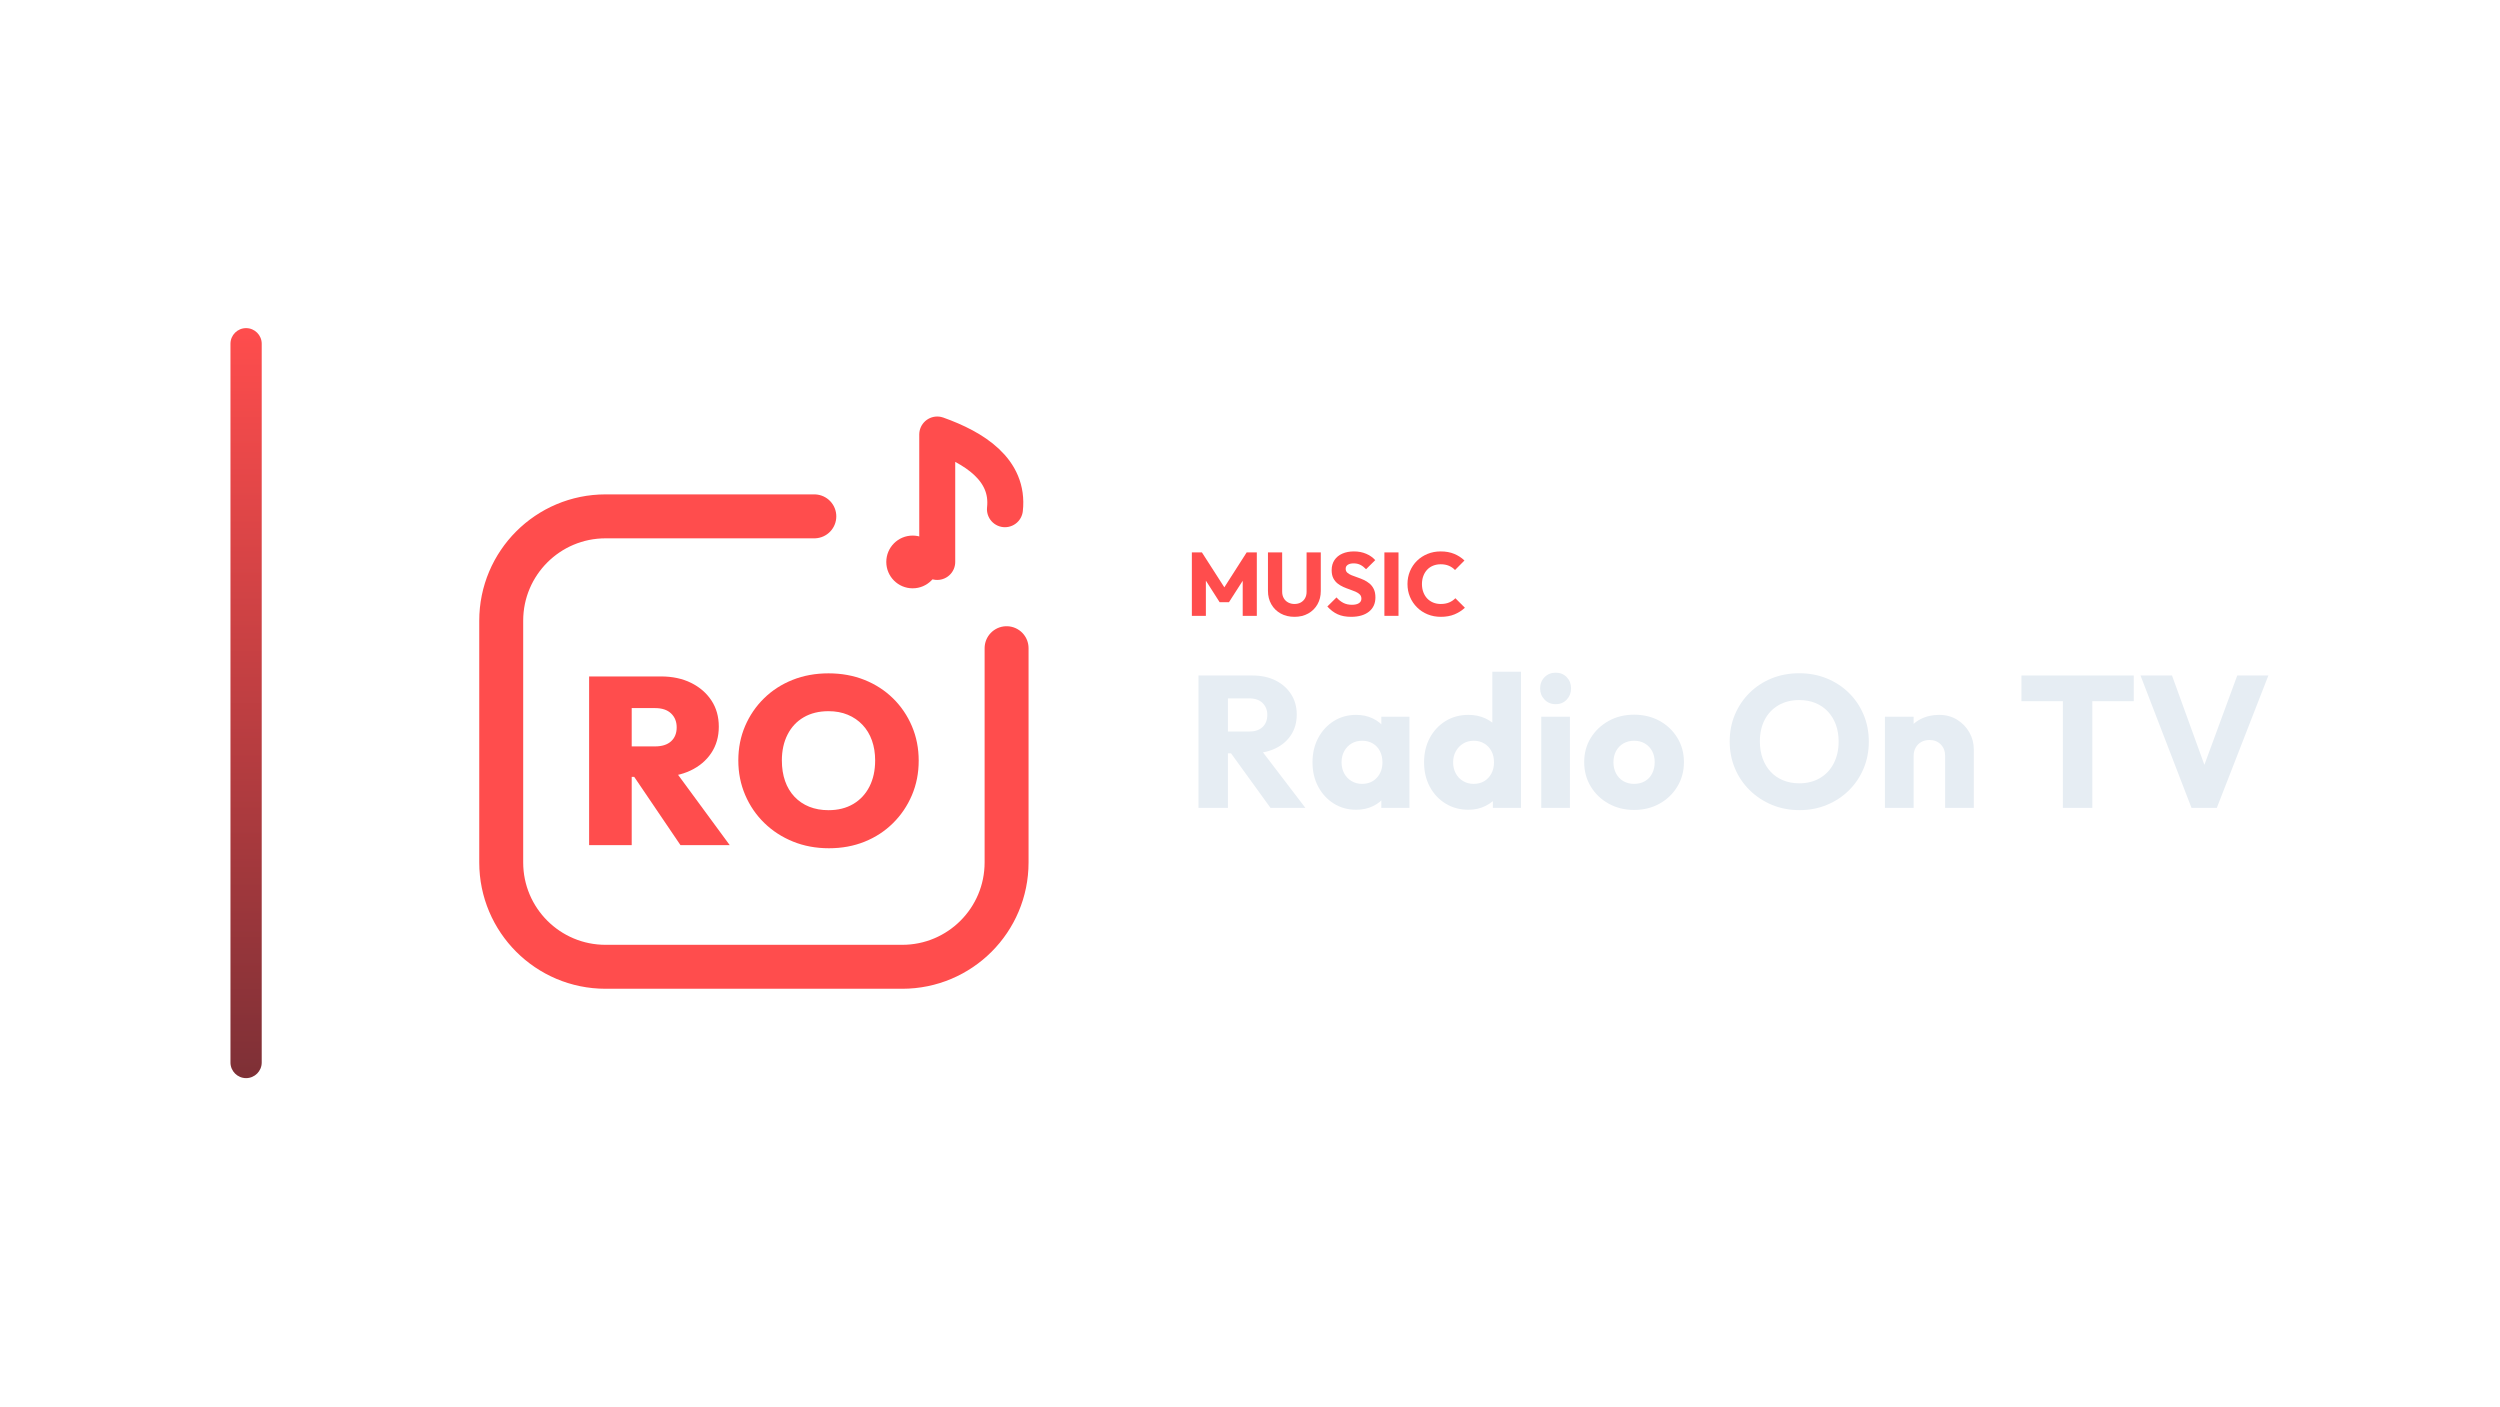
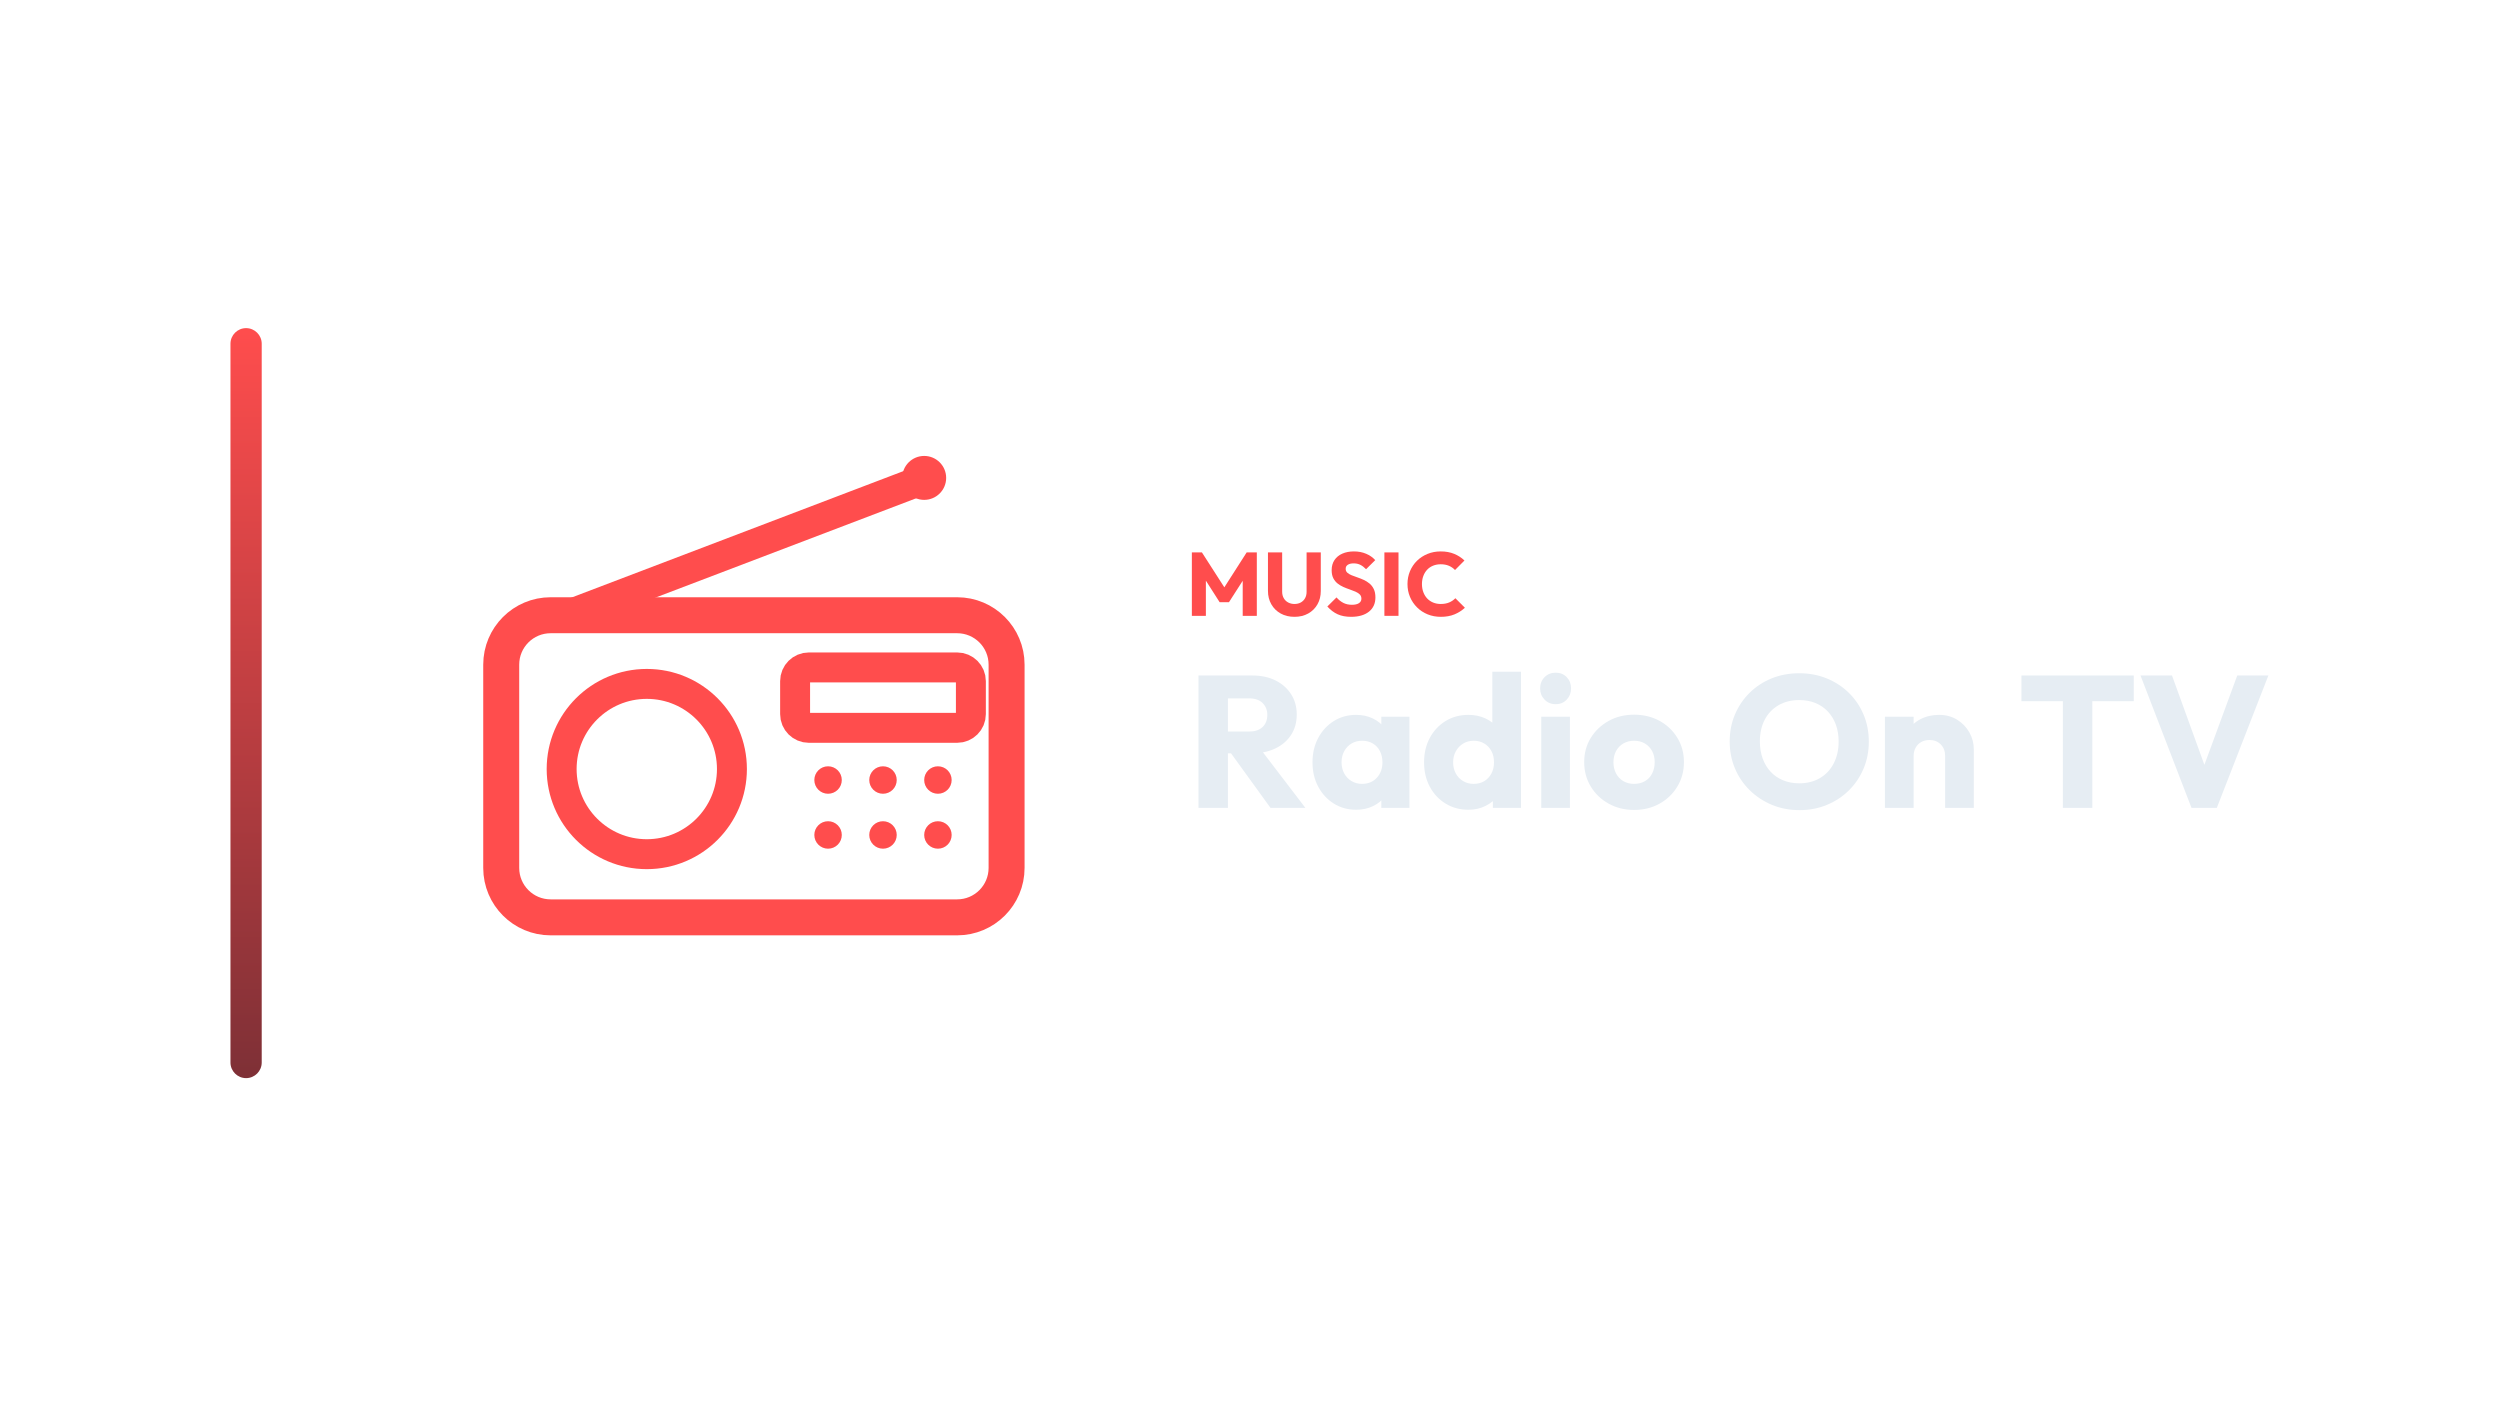
<svg xmlns="http://www.w3.org/2000/svg" width="1280" height="720" viewBox="0 0 1280 720">
  <g transform="translate(48.0,0.0)">
    <defs>
      <linearGradient id="cbRail" x1="0" y1="0" x2="0" y2="1">
        <stop offset="0%" stop-color="#FF4D4D" />
        <stop offset="100%" stop-color="#7E3036" />
      </linearGradient>
    </defs>
    <rect x="70" y="168" width="16" height="384" rx="8.0" fill="url(#cbRail)" />
    <g transform="translate(158,180) scale(0.70312)">
-       <path d="M 300 120 L 148 120 C 106 120 72 154 72 196 L 72 372 C 72 414 106 448 148 448 L 364 448 C 406 448 440 414 440 372 L 440 216" fill="none" stroke="#FF4D4D" stroke-width="32.0" stroke-linecap="round" stroke-linejoin="round" />
-       <circle cx="371.6" cy="153.2" r="19.2" fill="#FF4D4D" stroke="none" />
-       <path d="M 389.5 153.2 L 389.5 60.4 C 416.4 70.0 442.0 86.0 438.8 114.8" fill="none" stroke="#FF4D4D" stroke-width="26.2" stroke-linecap="round" stroke-linejoin="round" />
-       <path d="M160.606 309.697V287.516H184.0Q191.625 287.516 195.697 283.791Q199.769 280.065 199.769 273.653Q199.769 267.415 195.697 263.516Q191.625 259.617 184.0 259.617H160.606V236.57H188.332Q200.809 236.57 210.253 241.249Q219.697 245.928 225.069 254.072Q230.44 262.217 230.44 273.134Q230.44 284.051 224.982 292.282Q219.523 300.513 209.819 305.105Q200.116 309.697 187.119 309.697ZM136.0 359.43V236.57H167.018V359.43ZM202.542 359.43 166.845 306.751 194.744 299.993 238.412 359.43Z" fill="#FF4D4D" stroke="none" />
-       <path d="M310.671 361.682Q296.462 361.682 284.505 356.83Q272.549 351.978 263.625 343.314Q254.7 334.65 249.675 322.953Q244.65 311.256 244.65 297.74Q244.65 284.224 249.588 272.7Q254.527 261.177 263.365 252.513Q272.202 243.848 284.159 239.083Q296.116 234.318 310.325 234.318Q324.534 234.318 336.491 239.083Q348.448 243.848 357.285 252.513Q366.123 261.177 371.061 272.787Q376.0 284.397 376.0 297.913Q376.0 311.43 371.061 323.04Q366.123 334.65 357.285 343.401Q348.448 352.152 336.578 356.917Q324.708 361.682 310.671 361.682ZM310.325 333.957Q320.722 333.957 328.347 329.451Q335.971 324.946 340.13 316.801Q344.289 308.657 344.289 297.74Q344.289 289.769 341.949 283.184Q339.61 276.599 335.105 271.834Q330.599 267.069 324.361 264.469Q318.123 261.87 310.325 261.87Q299.928 261.87 292.303 266.289Q284.679 270.708 280.52 278.852Q276.361 286.996 276.361 297.74Q276.361 306.058 278.7 312.729Q281.04 319.401 285.545 324.166Q290.051 328.931 296.289 331.444Q302.527 333.957 310.325 333.957Z" fill="#FF4D4D" stroke="none" />
+       <path d="M 120 192 L 372 96" fill="none" stroke="#FF4D4D" stroke-width="21.8" stroke-linecap="round" stroke-linejoin="round" />
+       <circle cx="380" cy="92" r="16" fill="#FF4D4D" stroke="none" />
+       <rect x="72" y="192" width="368" height="220" rx="36" fill="none" stroke="#FF4D4D" stroke-width="26.2" stroke-linecap="round" stroke-linejoin="round" />
+       <circle cx="178" cy="304" r="62" fill="none" stroke="#FF4D4D" stroke-width="21.8" stroke-linecap="round" stroke-linejoin="round" />
+       <rect x="286" y="230" width="128" height="44" rx="10" fill="none" stroke="#FF4D4D" stroke-width="21.8" stroke-linecap="round" stroke-linejoin="round" />
+       <circle cx="310" cy="312" r="10" fill="#FF4D4D" stroke="none" />
+       <circle cx="310" cy="352" r="10" fill="#FF4D4D" stroke="none" />
+       <circle cx="350" cy="312" r="10" fill="#FF4D4D" stroke="none" />
+       <circle cx="350" cy="352" r="10" fill="#FF4D4D" stroke="none" />
+       <circle cx="390" cy="312" r="10" fill="#FF4D4D" stroke="none" />
+       <circle cx="390" cy="352" r="10" fill="#FF4D4D" stroke="none" />
    </g>
    <path d="M562.233 315.31V282.834H567.385L580.173 302.752H577.551L590.293 282.834H595.491V315.31H588.269V295.024L589.557 295.346L581.231 308.318H576.447L568.167 295.346L569.409 295.024V315.31Z" fill="#FF4D4D" stroke="none" />
    <path d="M614.765 315.816Q610.763 315.816 607.704 314.114Q604.645 312.412 602.92 309.399Q601.195 306.386 601.195 302.522V282.834H608.463V302.936Q608.463 304.868 609.291 306.294Q610.119 307.72 611.568 308.479Q613.017 309.238 614.765 309.238Q616.605 309.238 617.985 308.479Q619.365 307.72 620.17 306.317Q620.975 304.914 620.975 302.982V282.834H628.243V302.568Q628.243 306.432 626.541 309.422Q624.839 312.412 621.803 314.114Q618.767 315.816 614.765 315.816Z" fill="#FF4D4D" stroke="none" />
    <path d="M643.745 315.816Q639.743 315.816 636.868 314.505Q633.993 313.194 631.601 310.526L636.293 305.88Q637.857 307.674 639.766 308.663Q641.675 309.652 644.205 309.652Q646.505 309.652 647.77 308.824Q649.035 307.996 649.035 306.524Q649.035 305.19 648.207 304.362Q647.379 303.534 646.022 302.936Q644.665 302.338 643.032 301.786Q641.399 301.234 639.789 300.521Q638.179 299.808 636.822 298.727Q635.465 297.646 634.637 296.013Q633.809 294.38 633.809 291.896Q633.809 288.906 635.258 286.744Q636.707 284.582 639.283 283.455Q641.859 282.328 645.217 282.328Q648.621 282.328 651.45 283.524Q654.279 284.72 656.119 286.79L651.427 291.436Q649.955 289.918 648.46 289.182Q646.965 288.446 645.079 288.446Q643.193 288.446 642.089 289.159Q640.985 289.872 640.985 291.206Q640.985 292.448 641.813 293.207Q642.641 293.966 643.998 294.518Q645.355 295.07 646.988 295.622Q648.621 296.174 650.231 296.91Q651.841 297.646 653.198 298.773Q654.555 299.9 655.383 301.625Q656.211 303.35 656.211 305.88Q656.211 310.526 652.899 313.171Q649.587 315.816 643.745 315.816Z" fill="#FF4D4D" stroke="none" />
    <path d="M660.811 315.31V282.834H668.033V315.31Z" fill="#FF4D4D" stroke="none" />
    <path d="M689.699 315.816Q686.065 315.816 682.96 314.551Q679.855 313.286 677.532 310.986Q675.209 308.686 673.921 305.627Q672.633 302.568 672.633 299.026Q672.633 295.484 673.921 292.425Q675.209 289.366 677.509 287.112Q679.809 284.858 682.914 283.593Q686.019 282.328 689.653 282.328Q693.517 282.328 696.53 283.57Q699.543 284.812 701.797 286.974L696.967 291.85Q695.679 290.47 693.862 289.688Q692.045 288.906 689.653 288.906Q687.537 288.906 685.766 289.619Q683.995 290.332 682.73 291.666Q681.465 293.0 680.752 294.886Q680.039 296.772 680.039 299.026Q680.039 301.326 680.752 303.212Q681.465 305.098 682.73 306.432Q683.995 307.766 685.766 308.502Q687.537 309.238 689.653 309.238Q692.137 309.238 693.977 308.456Q695.817 307.674 697.151 306.294L702.027 311.17Q699.681 313.332 696.668 314.574Q693.655 315.816 689.699 315.816Z" fill="#FF4D4D" stroke="none" />
    <path d="M577.153 385.694V374.558H591.457Q595.969 374.558 598.417 372.254Q600.865 369.95 600.865 366.014Q600.865 362.366 598.465 359.966Q596.065 357.566 591.553 357.566H577.153V345.854H593.281Q600.001 345.854 605.089 348.398Q610.177 350.942 613.057 355.454Q615.937 359.966 615.937 365.822Q615.937 371.774 613.057 376.238Q610.177 380.702 604.993 383.198Q599.809 385.694 592.801 385.694ZM565.633 413.63V345.854H580.705V413.63ZM602.497 413.63 581.377 384.446 595.201 380.702 620.353 413.63Z" fill="#E6EDF3" stroke="none" />
    <path d="M646.369 414.59Q639.937 414.59 634.897 411.422Q629.857 408.254 626.929 402.782Q624.001 397.31 624.001 390.302Q624.001 383.294 626.929 377.822Q629.857 372.35 634.897 369.182Q639.937 366.014 646.369 366.014Q651.073 366.014 654.865 367.838Q658.657 369.662 661.057 372.878Q663.457 376.094 663.745 380.222V400.382Q663.457 404.51 661.105 407.726Q658.753 410.942 654.913 412.766Q651.073 414.59 646.369 414.59ZM649.345 401.342Q654.049 401.342 656.929 398.222Q659.809 395.102 659.809 390.302Q659.809 387.038 658.513 384.542Q657.217 382.046 654.865 380.654Q652.513 379.262 649.441 379.262Q646.369 379.262 644.017 380.654Q641.665 382.046 640.273 384.542Q638.881 387.038 638.881 390.302Q638.881 393.47 640.225 395.966Q641.569 398.462 643.969 399.902Q646.369 401.342 649.345 401.342ZM659.233 413.63V401.054L661.441 389.726L659.233 378.398V366.974H673.633V413.63Z" fill="#E6EDF3" stroke="none" />
    <path d="M703.873 414.59Q697.249 414.59 692.113 411.422Q686.977 408.254 684.049 402.782Q681.121 397.31 681.121 390.302Q681.121 383.294 684.049 377.822Q686.977 372.35 692.113 369.182Q697.249 366.014 703.873 366.014Q708.673 366.014 712.561 367.838Q716.449 369.662 718.993 372.878Q721.537 376.094 721.825 380.222V399.902Q721.537 404.03 719.041 407.342Q716.545 410.654 712.609 412.622Q708.673 414.59 703.873 414.59ZM706.465 401.342Q709.633 401.342 711.937 399.95Q714.241 398.558 715.585 396.062Q716.929 393.566 716.929 390.302Q716.929 387.038 715.633 384.59Q714.337 382.142 711.985 380.702Q709.633 379.262 706.561 379.262Q703.489 379.262 701.137 380.702Q698.785 382.142 697.393 384.638Q696.001 387.134 696.001 390.302Q696.001 393.47 697.345 395.966Q698.689 398.462 701.089 399.902Q703.489 401.342 706.465 401.342ZM730.753 413.63H716.353V401.054L718.561 389.726L716.065 378.398V343.934H730.753Z" fill="#E6EDF3" stroke="none" />
    <path d="M741.121 413.63V366.974H755.809V413.63ZM748.513 360.542Q745.057 360.542 742.801 358.19Q740.545 355.838 740.545 352.478Q740.545 349.022 742.801 346.718Q745.057 344.414 748.513 344.414Q751.969 344.414 754.177 346.718Q756.385 349.022 756.385 352.478Q756.385 355.838 754.177 358.19Q751.969 360.542 748.513 360.542Z" fill="#E6EDF3" stroke="none" />
    <path d="M788.641 414.686Q781.441 414.686 775.633 411.47Q769.825 408.254 766.465 402.686Q763.105 397.118 763.105 390.206Q763.105 383.294 766.465 377.822Q769.825 372.35 775.585 369.134Q781.345 365.918 788.641 365.918Q795.937 365.918 801.697 369.086Q807.457 372.254 810.817 377.774Q814.177 383.294 814.177 390.206Q814.177 397.118 810.817 402.686Q807.457 408.254 801.697 411.47Q795.937 414.686 788.641 414.686ZM788.641 401.342Q791.809 401.342 794.209 399.95Q796.609 398.558 797.905 396.014Q799.201 393.47 799.201 390.206Q799.201 386.942 797.857 384.494Q796.513 382.046 794.161 380.654Q791.809 379.262 788.641 379.262Q785.569 379.262 783.169 380.654Q780.769 382.046 779.425 384.542Q778.081 387.038 778.081 390.302Q778.081 393.47 779.425 396.014Q780.769 398.558 783.169 399.95Q785.569 401.342 788.641 401.342Z" fill="#E6EDF3" stroke="none" />
    <path d="M873.409 414.782Q865.729 414.782 859.249 412.094Q852.769 409.406 847.873 404.606Q842.977 399.806 840.289 393.422Q837.601 387.038 837.601 379.646Q837.601 372.158 840.289 365.822Q842.977 359.486 847.777 354.734Q852.577 349.982 859.057 347.342Q865.537 344.702 873.217 344.702Q880.801 344.702 887.281 347.342Q893.761 349.982 898.609 354.734Q903.457 359.486 906.145 365.87Q908.833 372.254 908.833 379.742Q908.833 387.134 906.145 393.518Q903.457 399.902 898.657 404.654Q893.857 409.406 887.377 412.094Q880.897 414.782 873.409 414.782ZM873.217 401.054Q879.265 401.054 883.825 398.366Q888.385 395.678 890.881 390.83Q893.377 385.982 893.377 379.646Q893.377 374.846 891.937 370.958Q890.497 367.07 887.809 364.238Q885.121 361.406 881.425 359.918Q877.729 358.43 873.217 358.43Q867.169 358.43 862.609 361.07Q858.049 363.71 855.553 368.462Q853.057 373.214 853.057 379.646Q853.057 384.446 854.497 388.382Q855.937 392.318 858.577 395.15Q861.217 397.982 864.961 399.518Q868.705 401.054 873.217 401.054Z" fill="#E6EDF3" stroke="none" />
    <path d="M947.905 413.63V387.038Q947.905 383.39 945.649 381.134Q943.393 378.878 939.937 378.878Q937.537 378.878 935.713 379.886Q933.889 380.894 932.833 382.766Q931.777 384.638 931.777 387.038L926.113 384.254Q926.113 378.782 928.513 374.654Q930.913 370.526 935.185 368.27Q939.457 366.014 944.833 366.014Q950.017 366.014 954.001 368.462Q957.985 370.91 960.289 374.942Q962.593 378.974 962.593 383.774V413.63ZM917.089 413.63V366.974H931.777V413.63Z" fill="#E6EDF3" stroke="none" />
    <path d="M1008.193 413.63V346.814H1023.265V413.63ZM986.977 359.006V345.854H1044.481V359.006Z" fill="#E6EDF3" stroke="none" />
    <path d="M1074.049 413.63 1047.937 345.854H1064.065L1083.937 400.67H1077.313L1097.473 345.854H1113.409L1087.009 413.63Z" fill="#E6EDF3" stroke="none" />
  </g>
</svg>
